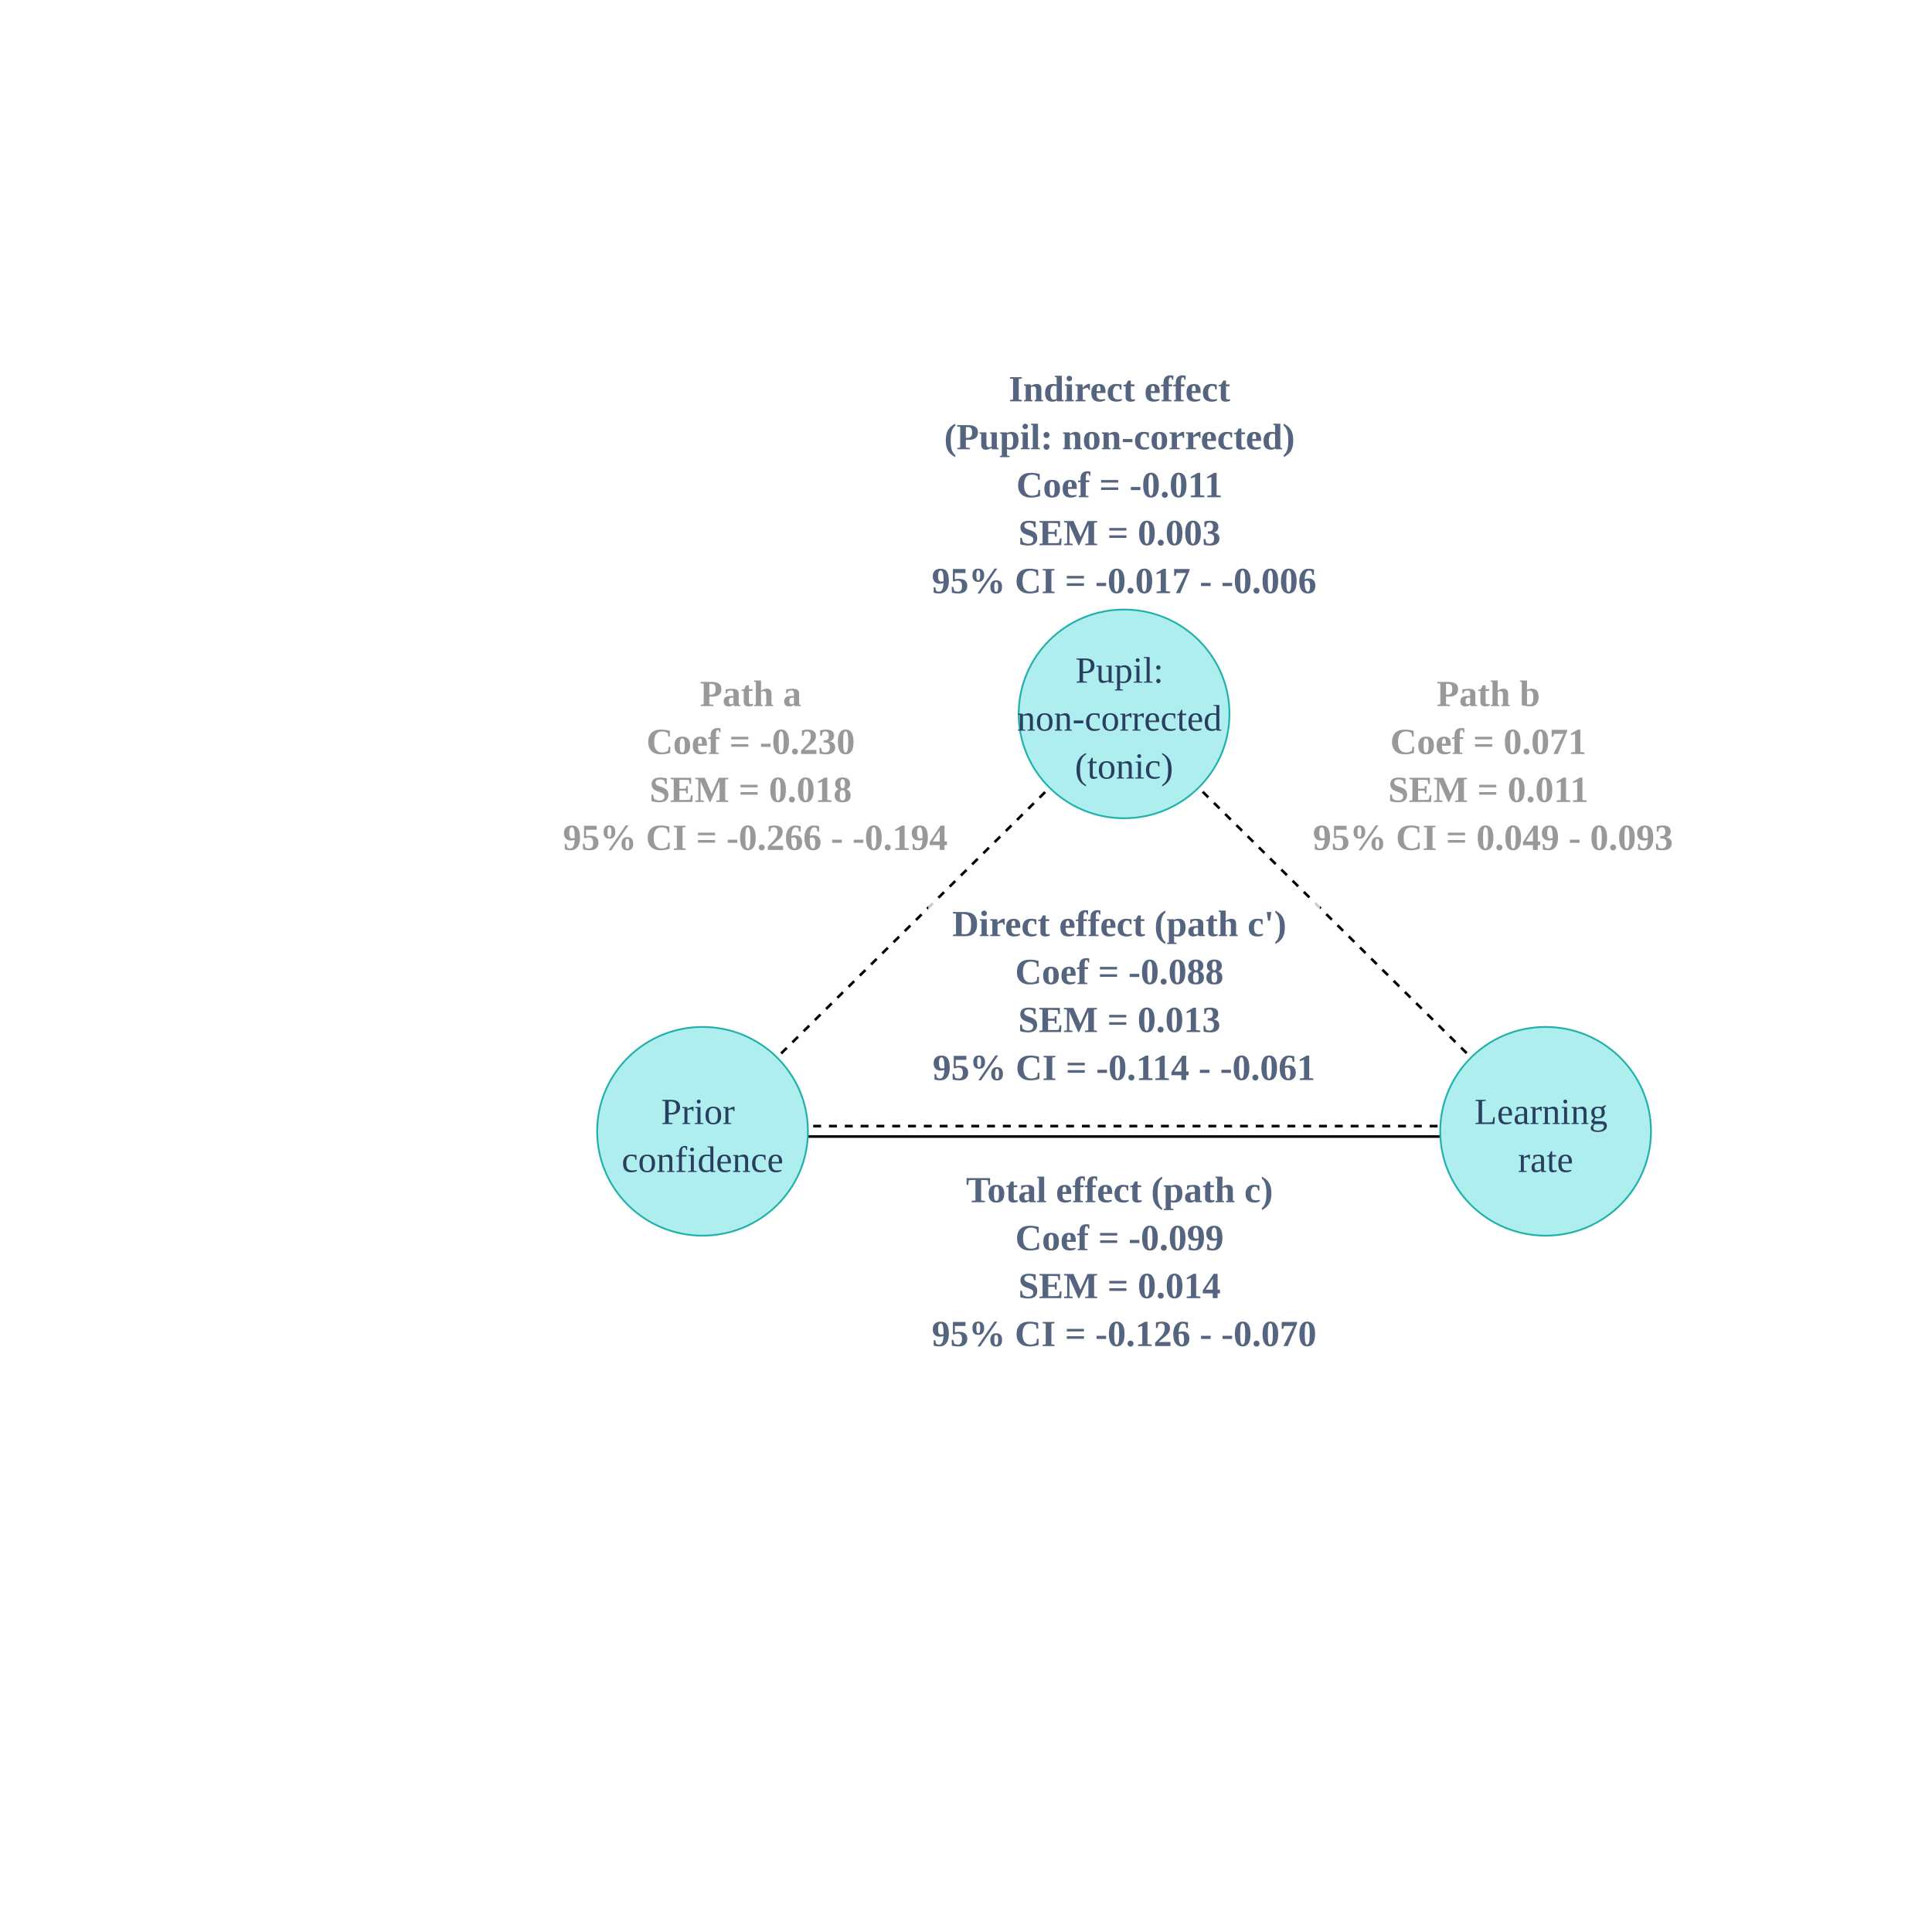
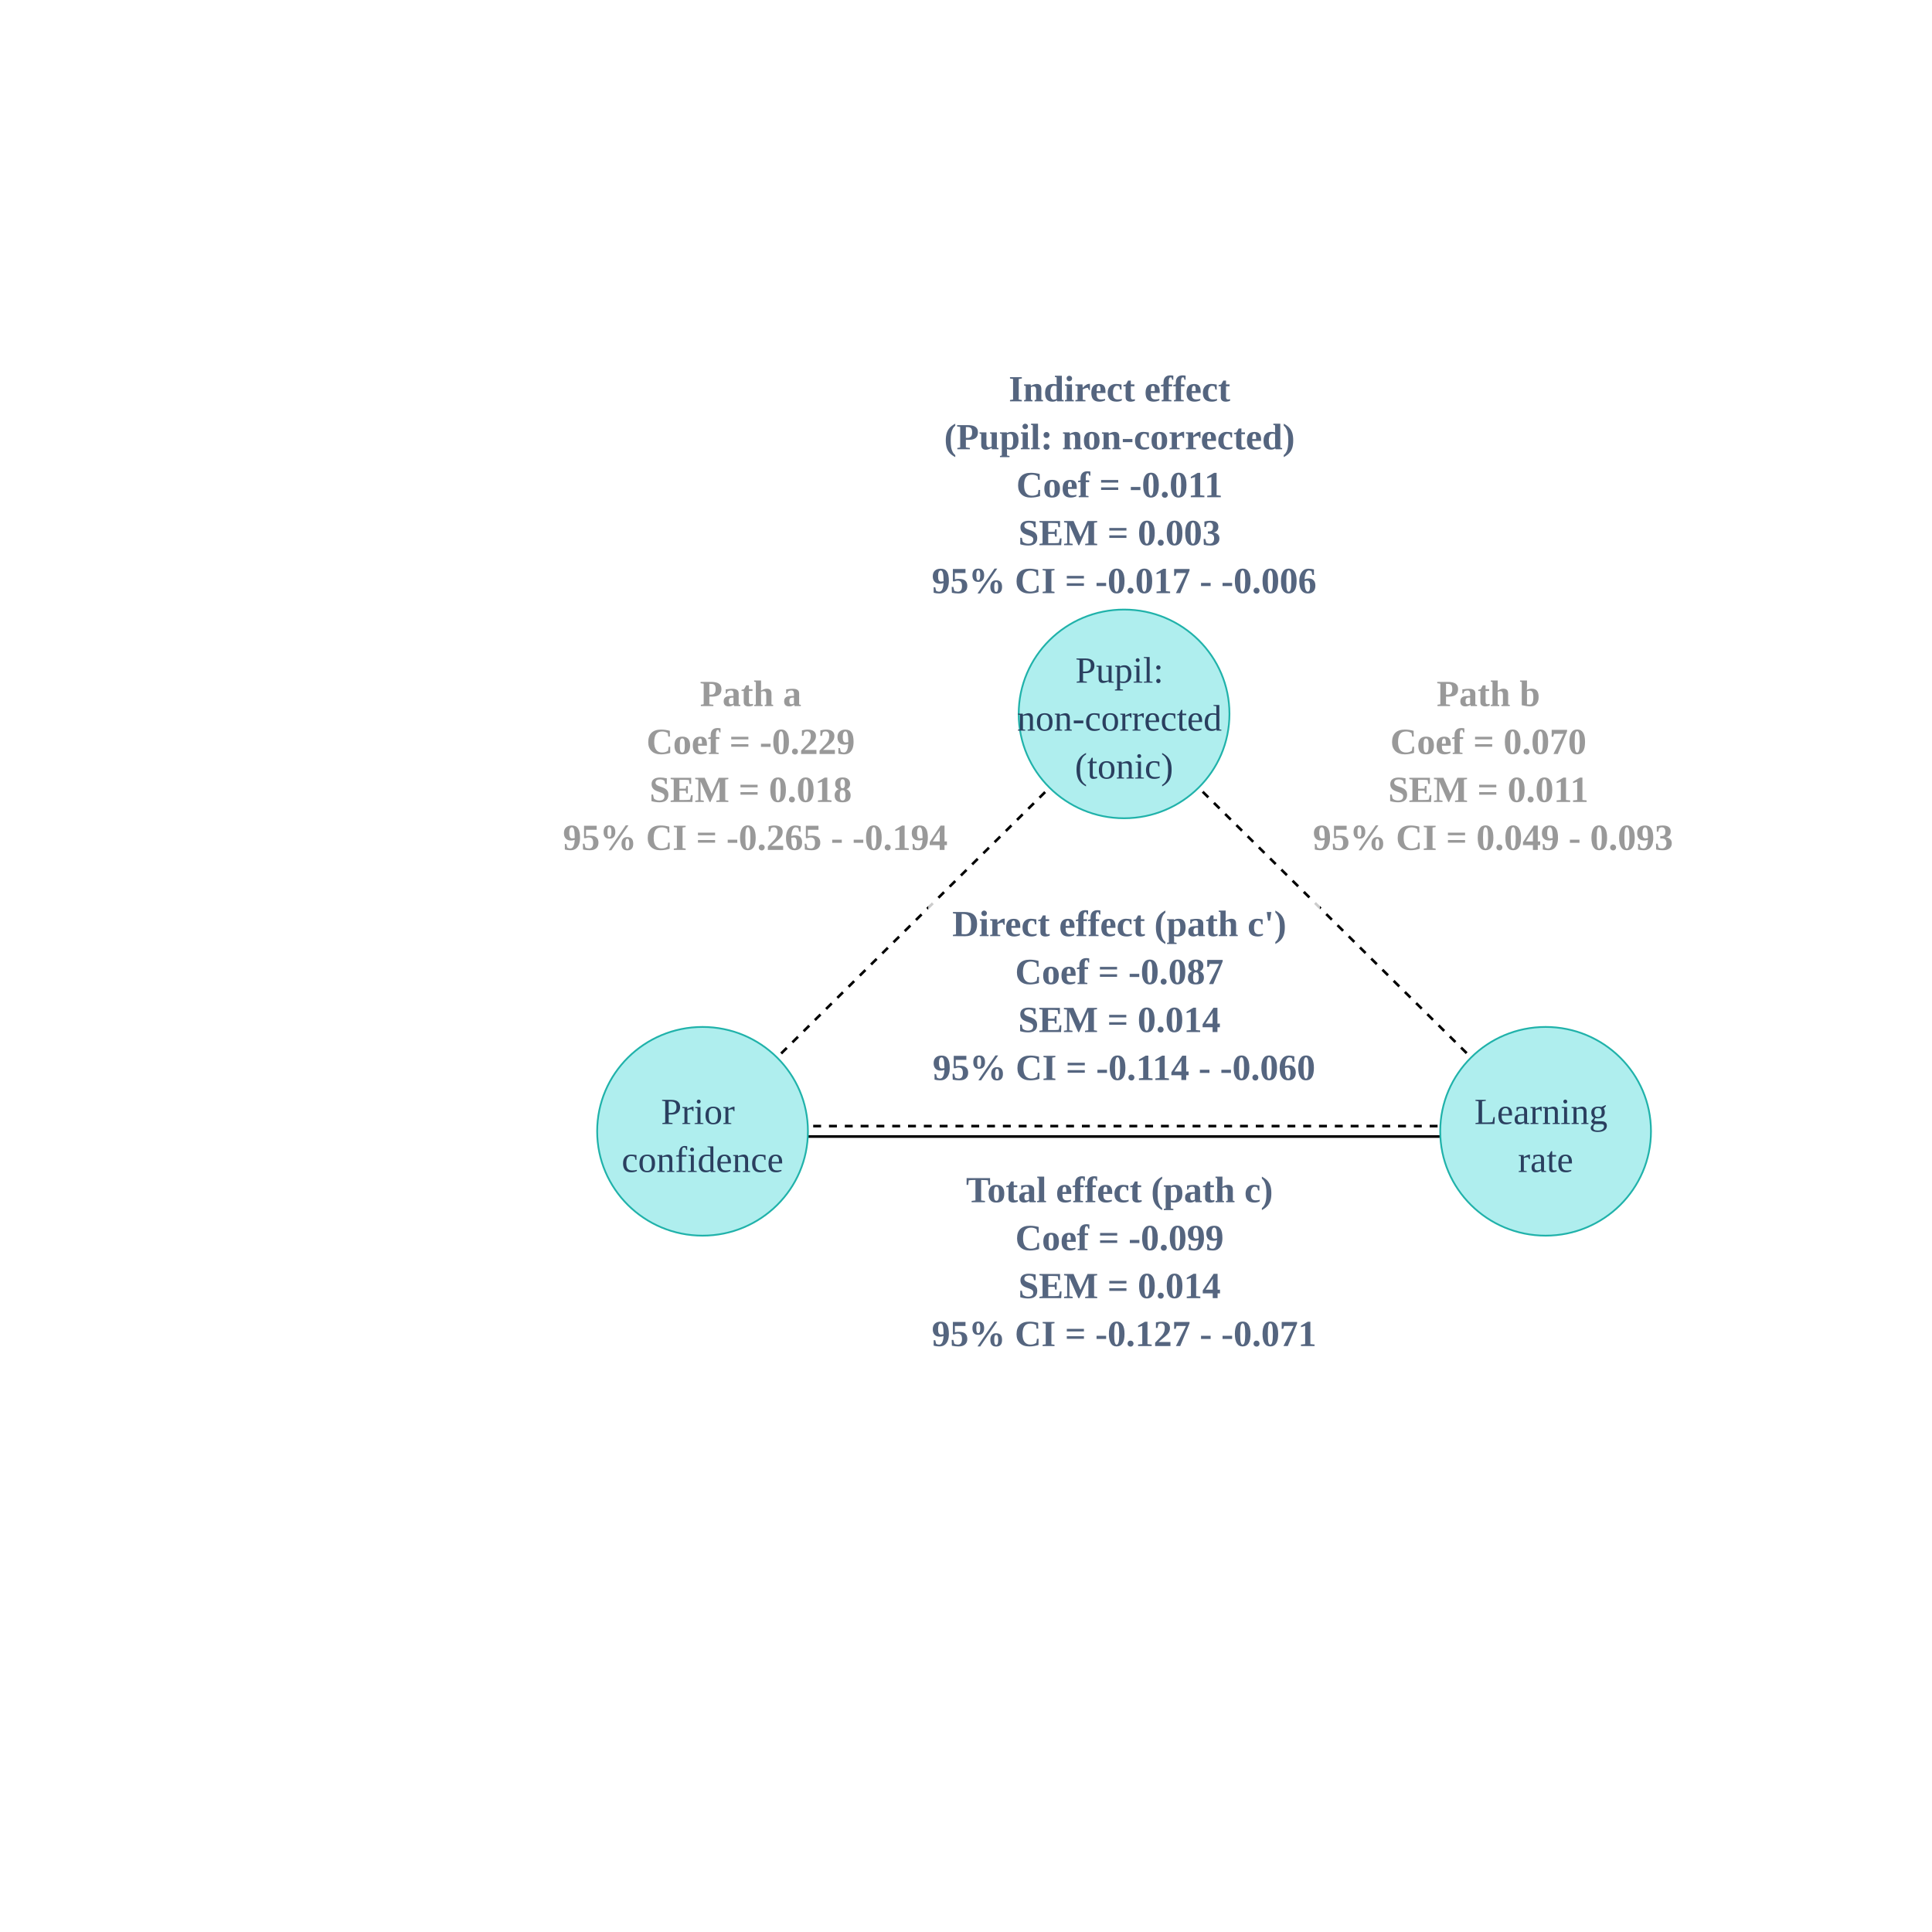
<svg xmlns="http://www.w3.org/2000/svg" class="main-svg" width="2200" height="2200" style="" viewBox="0 0 2200 2200">
  <rect x="0" y="0" width="2200" height="2200" style="fill: rgb(255, 255, 255); fill-opacity: 1;" />
-   <defs id="defs-d131ef">
+   <defs id="defs-367cbb">
    <g class="clips">
-       <clipPath id="clipd131efxyplot" class="plotclip">
+       <clipPath id="clip367cbbxyplot" class="plotclip">
        <rect width="2040" height="2020" />
      </clipPath>
-       <clipPath class="axesclip" id="clipd131efx">
+       <clipPath class="axesclip" id="clip367cbbx">
        <rect x="80" y="0" width="2040" height="2200" />
      </clipPath>
-       <clipPath class="axesclip" id="clipd131efy">
+       <clipPath class="axesclip" id="clip367cbby">
        <rect x="0" y="100" width="2200" height="2020" />
      </clipPath>
-       <clipPath class="axesclip" id="clipd131efxy">
+       <clipPath class="axesclip" id="clip367cbbxy">
        <rect x="80" y="100" width="2040" height="2020" />
      </clipPath>
    </g>
    <g class="gradients" />
    <g class="patterns" />
  </defs>
  <g class="bglayer">
    <rect class="bg" x="80" y="100" width="2040" height="2020" style="fill: rgb(255, 255, 255); fill-opacity: 1; stroke-width: 0;" />
  </g>
  <g class="layer-below">
    <g class="imagelayer" />
    <g class="shapelayer" />
  </g>
  <g class="cartesianlayer">
    <g class="subplot xy">
      <g class="layer-subplot">
        <g class="shapelayer" />
        <g class="imagelayer" />
      </g>
      <g class="minor-gridlayer">
        <g class="x" />
        <g class="y" />
      </g>
      <g class="gridlayer">
        <g class="x">
          <path class="xgrid crisp" transform="translate(200,0)" d="M0,100v2020" style="stroke: rgb(255, 255, 255); stroke-opacity: 1; stroke-width: 1px;" />
          <path class="xgrid crisp" transform="translate(440,0)" d="M0,100v2020" style="stroke: rgb(255, 255, 255); stroke-opacity: 1; stroke-width: 1px;" />
          <path class="xgrid crisp" transform="translate(920,0)" d="M0,100v2020" style="stroke: rgb(255, 255, 255); stroke-opacity: 1; stroke-width: 1px;" />
          <path class="xgrid crisp" transform="translate(1160,0)" d="M0,100v2020" style="stroke: rgb(255, 255, 255); stroke-opacity: 1; stroke-width: 1px;" />
          <path class="xgrid crisp" transform="translate(1400,0)" d="M0,100v2020" style="stroke: rgb(255, 255, 255); stroke-opacity: 1; stroke-width: 1px;" />
          <path class="xgrid crisp" transform="translate(1640,0)" d="M0,100v2020" style="stroke: rgb(255, 255, 255); stroke-opacity: 1; stroke-width: 1px;" />
          <path class="xgrid crisp" transform="translate(1880,0)" d="M0,100v2020" style="stroke: rgb(255, 255, 255); stroke-opacity: 1; stroke-width: 1px;" />
        </g>
        <g class="y">
          <path class="ygrid crisp" transform="translate(0,2001.18)" d="M80,0h2040" style="stroke: rgb(255, 255, 255); stroke-opacity: 1; stroke-width: 1px;" />
          <path class="ygrid crisp" transform="translate(0,1763.53)" d="M80,0h2040" style="stroke: rgb(255, 255, 255); stroke-opacity: 1; stroke-width: 1px;" />
          <path class="ygrid crisp" transform="translate(0,1288.24)" d="M80,0h2040" style="stroke: rgb(255, 255, 255); stroke-opacity: 1; stroke-width: 1px;" />
          <path class="ygrid crisp" transform="translate(0,1050.59)" d="M80,0h2040" style="stroke: rgb(255, 255, 255); stroke-opacity: 1; stroke-width: 1px;" />
          <path class="ygrid crisp" transform="translate(0,812.94)" d="M80,0h2040" style="stroke: rgb(255, 255, 255); stroke-opacity: 1; stroke-width: 1px;" />
          <path class="ygrid crisp" transform="translate(0,575.29)" d="M80,0h2040" style="stroke: rgb(255, 255, 255); stroke-opacity: 1; stroke-width: 1px;" />
          <path class="ygrid crisp" transform="translate(0,337.65)" d="M80,0h2040" style="stroke: rgb(255, 255, 255); stroke-opacity: 1; stroke-width: 1px;" />
        </g>
      </g>
      <g class="zerolinelayer">
        <path class="xzl zl crisp" transform="translate(680,0)" d="M0,100v2020" style="stroke: rgb(255, 255, 255); stroke-opacity: 1; stroke-width: 2px;" />
        <path class="yzl zl crisp" transform="translate(0,1525.88)" d="M80,0h2040" style="stroke: rgb(255, 255, 255); stroke-opacity: 1; stroke-width: 2px;" />
      </g>
      <g class="layer-between">
        <g class="shapelayer" />
        <g class="imagelayer" />
      </g>
      <path class="xlines-below" />
      <path class="ylines-below" />
      <g class="overlines-below" />
      <g class="xaxislayer-below" />
      <g class="yaxislayer-below" />
      <g class="overaxes-below" />
      <g class="overplot">
-         <g class="xy" transform="translate(80,100)" clip-path="url(#clipd131efxyplot)" />
+         <g class="xy" transform="translate(80,100)" clip-path="url(#clip367cbbxyplot)" />
      </g>
      <path class="xlines-above crisp" d="M0,0" style="fill: none;" />
      <path class="ylines-above crisp" d="M0,0" style="fill: none;" />
      <g class="overlines-above" />
      <g class="xaxislayer-above" />
      <g class="yaxislayer-above" />
      <g class="overaxes-above" />
    </g>
  </g>
  <g class="polarlayer" />
  <g class="smithlayer" />
  <g class="ternarylayer" />
  <g class="geolayer" />
  <g class="funnelarealayer" />
  <g class="pielayer" />
  <g class="iciclelayer" />
  <g class="treemaplayer" />
  <g class="sunburstlayer" />
  <g class="glimages" />
-   <defs id="topdefs-d131ef">
+   <defs id="topdefs-367cbb">
    <g class="clips" />
  </defs>
  <g class="layer-above">
    <g class="imagelayer" />
    <g class="shapelayer">
-       <g class="shape-group" data-index="0" clip-path="url(#clipd131efxy)">
+       <g class="shape-group" data-index="0" clip-path="url(#clip367cbbxy)">
        <path data-index="0" fill-rule="evenodd" d="M800,1288.24L1280,812.94" style="opacity: 1; stroke: rgb(0, 0, 0); stroke-opacity: 1; fill: rgb(0, 0, 0); fill-opacity: 0; stroke-dasharray: 9px, 9px; stroke-width: 3px;" />
      </g>
-       <g class="shape-group" data-index="1" clip-path="url(#clipd131efxy)">
+       <g class="shape-group" data-index="1" clip-path="url(#clip367cbbxy)">
        <path data-index="1" fill-rule="evenodd" d="M1280,812.94L1760,1288.24" style="opacity: 1; stroke: rgb(0, 0, 0); stroke-opacity: 1; fill: rgb(0, 0, 0); fill-opacity: 0; stroke-dasharray: 9px, 9px; stroke-width: 3px;" />
      </g>
-       <g class="shape-group" data-index="2" clip-path="url(#clipd131efxy)">
+       <g class="shape-group" data-index="2" clip-path="url(#clip367cbbxy)">
        <path data-index="2" fill-rule="evenodd" d="M800,1282.29L1760,1282.29" style="opacity: 1; stroke: rgb(0, 0, 0); stroke-opacity: 1; fill: rgb(0, 0, 0); fill-opacity: 0; stroke-dasharray: 9px, 9px; stroke-width: 3px;" />
      </g>
-       <g class="shape-group" data-index="3" clip-path="url(#clipd131efxy)">
+       <g class="shape-group" data-index="3" clip-path="url(#clip367cbbxy)">
        <path data-index="3" fill-rule="evenodd" d="M800,1294.18L1760,1294.18" style="opacity: 1; stroke: rgb(0, 0, 0); stroke-opacity: 1; fill: rgb(0, 0, 0); fill-opacity: 0; stroke-width: 3px;" />
      </g>
-       <g class="shape-group" data-index="4" clip-path="url(#clipd131efxy)">
+       <g class="shape-group" data-index="4" clip-path="url(#clip367cbbxy)">
        <path data-index="4" fill-rule="evenodd" d="M920,1288.235A120,118.825 0 1,1 800,1169.41A120,118.825 0 0,1 920,1288.235Z" style="opacity: 1; stroke: rgb(32, 178, 170); stroke-opacity: 1; fill: rgb(175, 238, 238); fill-opacity: 1; stroke-width: 2px;" />
        <g data-index="4" class="shape-label">
          <text data-notex="1" class="shape-label-text" x="800" y="1279.93" style="font-family: 'Times New Roman'; font-size: 42px; fill: rgb(42, 63, 95); fill-opacity: 1; white-space: pre;" text-anchor="middle" transform="rotate(0,800,1279.93)">
            <tspan class="line" dy="0em" x="800" y="1279.93">Prior </tspan>
            <tspan class="line" dy="1.3em" x="800" y="1279.93">confidence</tspan>
          </text>
        </g>
      </g>
-       <g class="shape-group" data-index="5" clip-path="url(#clipd131efxy)">
+       <g class="shape-group" data-index="5" clip-path="url(#clip367cbbxy)">
        <path data-index="5" fill-rule="evenodd" d="M1880,1288.235A120,118.825 0 1,1 1760,1169.41A120,118.825 0 0,1 1880,1288.235Z" style="opacity: 1; stroke: rgb(32, 178, 170); stroke-opacity: 1; fill: rgb(175, 238, 238); fill-opacity: 1; stroke-width: 2px;" />
        <g data-index="5" class="shape-label">
          <text data-notex="1" class="shape-label-text" x="1760" y="1279.93" style="font-family: 'Times New Roman'; font-size: 42px; fill: rgb(42, 63, 95); fill-opacity: 1; white-space: pre;" text-anchor="middle" transform="rotate(0,1760,1279.93)">
            <tspan class="line" dy="0em" x="1760" y="1279.93">Learning </tspan>
            <tspan class="line" dy="1.3em" x="1760" y="1279.93">rate</tspan>
          </text>
        </g>
      </g>
-       <g class="shape-group" data-index="6" clip-path="url(#clipd131efxy)">
+       <g class="shape-group" data-index="6" clip-path="url(#clip367cbbxy)">
        <path data-index="6" fill-rule="evenodd" d="M1400,812.94A120,118.82 0 1,1 1280,694.12A120,118.82 0 0,1 1400,812.94Z" style="opacity: 1; stroke: rgb(32, 178, 170); stroke-opacity: 1; fill: rgb(175, 238, 238); fill-opacity: 1; stroke-width: 2px;" />
        <g data-index="6" class="shape-label">
          <text data-notex="1" class="shape-label-text" x="1280" y="777.338" style="font-family: 'Times New Roman'; font-size: 42px; fill: rgb(42, 63, 95); fill-opacity: 1; white-space: pre;" text-anchor="middle" transform="rotate(0,1280,777.3384)">
            <tspan class="line" dy="0em" x="1280" y="777.338">Pupil:</tspan>
            <tspan class="line" dy="1.3em" x="1280" y="777.338">non-corrected</tspan>
            <tspan class="line" dy="2.6em" x="1280" y="777.338">(tonic)</tspan>
          </text>
        </g>
      </g>
    </g>
  </g>
  <g class="infolayer">
    <g class="g-gtitle" />
    <g class="g-xtitle" />
    <g class="g-ytitle" />
    <g class="annotation" data-index="0" style="opacity: 0.8;">
      <g class="annotation-text-g" transform="rotate(0,1280,1436.76)">
        <g class="cursor-pointer" transform="translate(1056,1327)">
          <rect class="bg" x="0.5" y="0.5" width="447" height="219" style="stroke-width: 1px; stroke: rgb(255, 255, 255); stroke-opacity: 1; fill: rgb(255, 255, 255); fill-opacity: 1;" />
          <text class="annotation-text" text-anchor="middle" x="224.047" y="42" style="font-family: 'Times New Roman'; font-size: 42px; fill: rgb(42, 63, 95); fill-opacity: 1; white-space: pre;">
            <tspan class="line" dy="0em" x="224.047" y="42">
              <tspan style="font-weight:bold">Total effect (path c)</tspan>
            </tspan>
            <tspan class="line" dy="1.3em" x="224.047" y="42">
              <tspan style="font-weight:bold">Coef = -0.099</tspan>
            </tspan>
            <tspan class="line" dy="2.6em" x="224.047" y="42">
              <tspan style="font-weight:bold">SEM = 0.014</tspan>
            </tspan>
            <tspan class="line" dy="3.9em" x="224.047" y="42">
-               <tspan style="font-weight:bold">95% CI = -0.126 - -0.070</tspan>
+               <tspan style="font-weight:bold">95% CI = -0.127 - -0.071</tspan>
            </tspan>
          </text>
        </g>
      </g>
    </g>
    <g class="annotation" data-index="1" style="opacity: 0.8;">
      <g class="annotation-text-g" transform="rotate(0,1280,1133.76)">
        <g class="cursor-pointer" transform="translate(1057,1024)">
          <rect class="bg" x="0.5" y="0.5" width="445" height="219" style="stroke-width: 1px; stroke: rgb(255, 255, 255); stroke-opacity: 1; fill: rgb(255, 255, 255); fill-opacity: 1;" />
          <text class="annotation-text" text-anchor="middle" x="222.875" y="42" style="font-family: 'Times New Roman'; font-size: 42px; fill: rgb(42, 63, 95); fill-opacity: 1; white-space: pre;">
            <tspan class="line" dy="0em" x="222.875" y="42">
              <tspan style="font-weight:bold">Direct effect (path c')</tspan>
            </tspan>
            <tspan class="line" dy="1.3em" x="222.875" y="42">
-               <tspan style="font-weight:bold">Coef = -0.088</tspan>
+               <tspan style="font-weight:bold">Coef = -0.087</tspan>
            </tspan>
            <tspan class="line" dy="2.6em" x="222.875" y="42">
-               <tspan style="font-weight:bold">SEM = 0.013</tspan>
+               <tspan style="font-weight:bold">SEM = 0.014</tspan>
            </tspan>
            <tspan class="line" dy="3.9em" x="222.875" y="42">
-               <tspan style="font-weight:bold">95% CI = -0.114 - -0.061</tspan>
+               <tspan style="font-weight:bold">95% CI = -0.114 - -0.060</tspan>
            </tspan>
          </text>
        </g>
      </g>
    </g>
    <g class="annotation" data-index="2" style="opacity: 0.8;">
      <g class="annotation-text-g" transform="rotate(0,1280,551.53)">
        <g class="cursor-pointer" transform="translate(1056,415)">
          <rect class="bg" x="0.5" y="0.5" width="447" height="273" style="stroke-width: 1px; stroke: rgb(255, 255, 255); stroke-opacity: 1; fill: rgb(255, 255, 255); fill-opacity: 1;" />
          <text class="annotation-text" text-anchor="middle" x="224.047" y="42" style="font-family: 'Times New Roman'; font-size: 42px; fill: rgb(42, 63, 95); fill-opacity: 1; white-space: pre;">
            <tspan class="line" dy="0em" x="224.047" y="42">
              <tspan style="font-weight:bold">Indirect effect </tspan>
            </tspan>
            <tspan class="line" dy="1.3em" x="224.047" y="42">
              <tspan style="font-weight:bold">(Pupil: non-corrected)</tspan>
            </tspan>
            <tspan class="line" dy="2.6em" x="224.047" y="42">
              <tspan style="font-weight:bold">Coef = -0.011</tspan>
            </tspan>
            <tspan class="line" dy="3.9em" x="224.047" y="42">
              <tspan style="font-weight:bold">SEM = 0.003</tspan>
            </tspan>
            <tspan class="line" dy="5.2em" x="224.047" y="42">
              <tspan style="font-weight:bold">95% CI = -0.017 - -0.006</tspan>
            </tspan>
          </text>
        </g>
      </g>
    </g>
    <g class="annotation" data-index="3" style="opacity: 0.8;">
      <g class="annotation-text-g" transform="rotate(0,860,872.35)">
        <g class="cursor-pointer" transform="translate(636,762)">
          <rect class="bg" x="0.5" y="0.5" width="447" height="219" style="stroke-width: 1px; stroke: rgb(255, 255, 255); stroke-opacity: 1; fill: rgb(255, 255, 255); fill-opacity: 1;" />
          <text class="annotation-text" text-anchor="middle" x="224.047" y="42" style="font-family: 'Times New Roman'; font-size: 42px; fill: rgb(128, 128, 128); fill-opacity: 1; white-space: pre;">
            <tspan class="line" dy="0em" x="224.047" y="42">
              <tspan style="font-weight:bold">Path a</tspan>
            </tspan>
            <tspan class="line" dy="1.3em" x="224.047" y="42">
-               <tspan style="font-weight:bold">Coef = -0.230</tspan>
+               <tspan style="font-weight:bold">Coef = -0.229</tspan>
            </tspan>
            <tspan class="line" dy="2.6em" x="224.047" y="42">
              <tspan style="font-weight:bold">SEM = 0.018</tspan>
            </tspan>
            <tspan class="line" dy="3.9em" x="224.047" y="42">
-               <tspan style="font-weight:bold">95% CI = -0.266 - -0.194</tspan>
+               <tspan style="font-weight:bold">95% CI = -0.265 - -0.194</tspan>
            </tspan>
          </text>
        </g>
      </g>
    </g>
    <g class="annotation" data-index="4" style="opacity: 0.8;">
      <g class="annotation-text-g" transform="rotate(0,1700,872.35)">
        <g class="cursor-pointer" transform="translate(1490,762)">
          <rect class="bg" x="0.5" y="0.5" width="419" height="219" style="stroke-width: 1px; stroke: rgb(255, 255, 255); stroke-opacity: 1; fill: rgb(255, 255, 255); fill-opacity: 1;" />
          <text class="annotation-text" text-anchor="middle" x="210.062" y="42" style="font-family: 'Times New Roman'; font-size: 42px; fill: rgb(128, 128, 128); fill-opacity: 1; white-space: pre;">
            <tspan class="line" dy="0em" x="210.062" y="42">
              <tspan style="font-weight:bold">Path b</tspan>
            </tspan>
            <tspan class="line" dy="1.3em" x="210.062" y="42">
-               <tspan style="font-weight:bold">Coef = 0.071</tspan>
+               <tspan style="font-weight:bold">Coef = 0.070</tspan>
            </tspan>
            <tspan class="line" dy="2.6em" x="210.062" y="42">
              <tspan style="font-weight:bold">SEM = 0.011</tspan>
            </tspan>
            <tspan class="line" dy="3.9em" x="210.062" y="42">
              <tspan style="font-weight:bold">95% CI = 0.049 - 0.093</tspan>
            </tspan>
          </text>
        </g>
      </g>
    </g>
  </g>
</svg>
